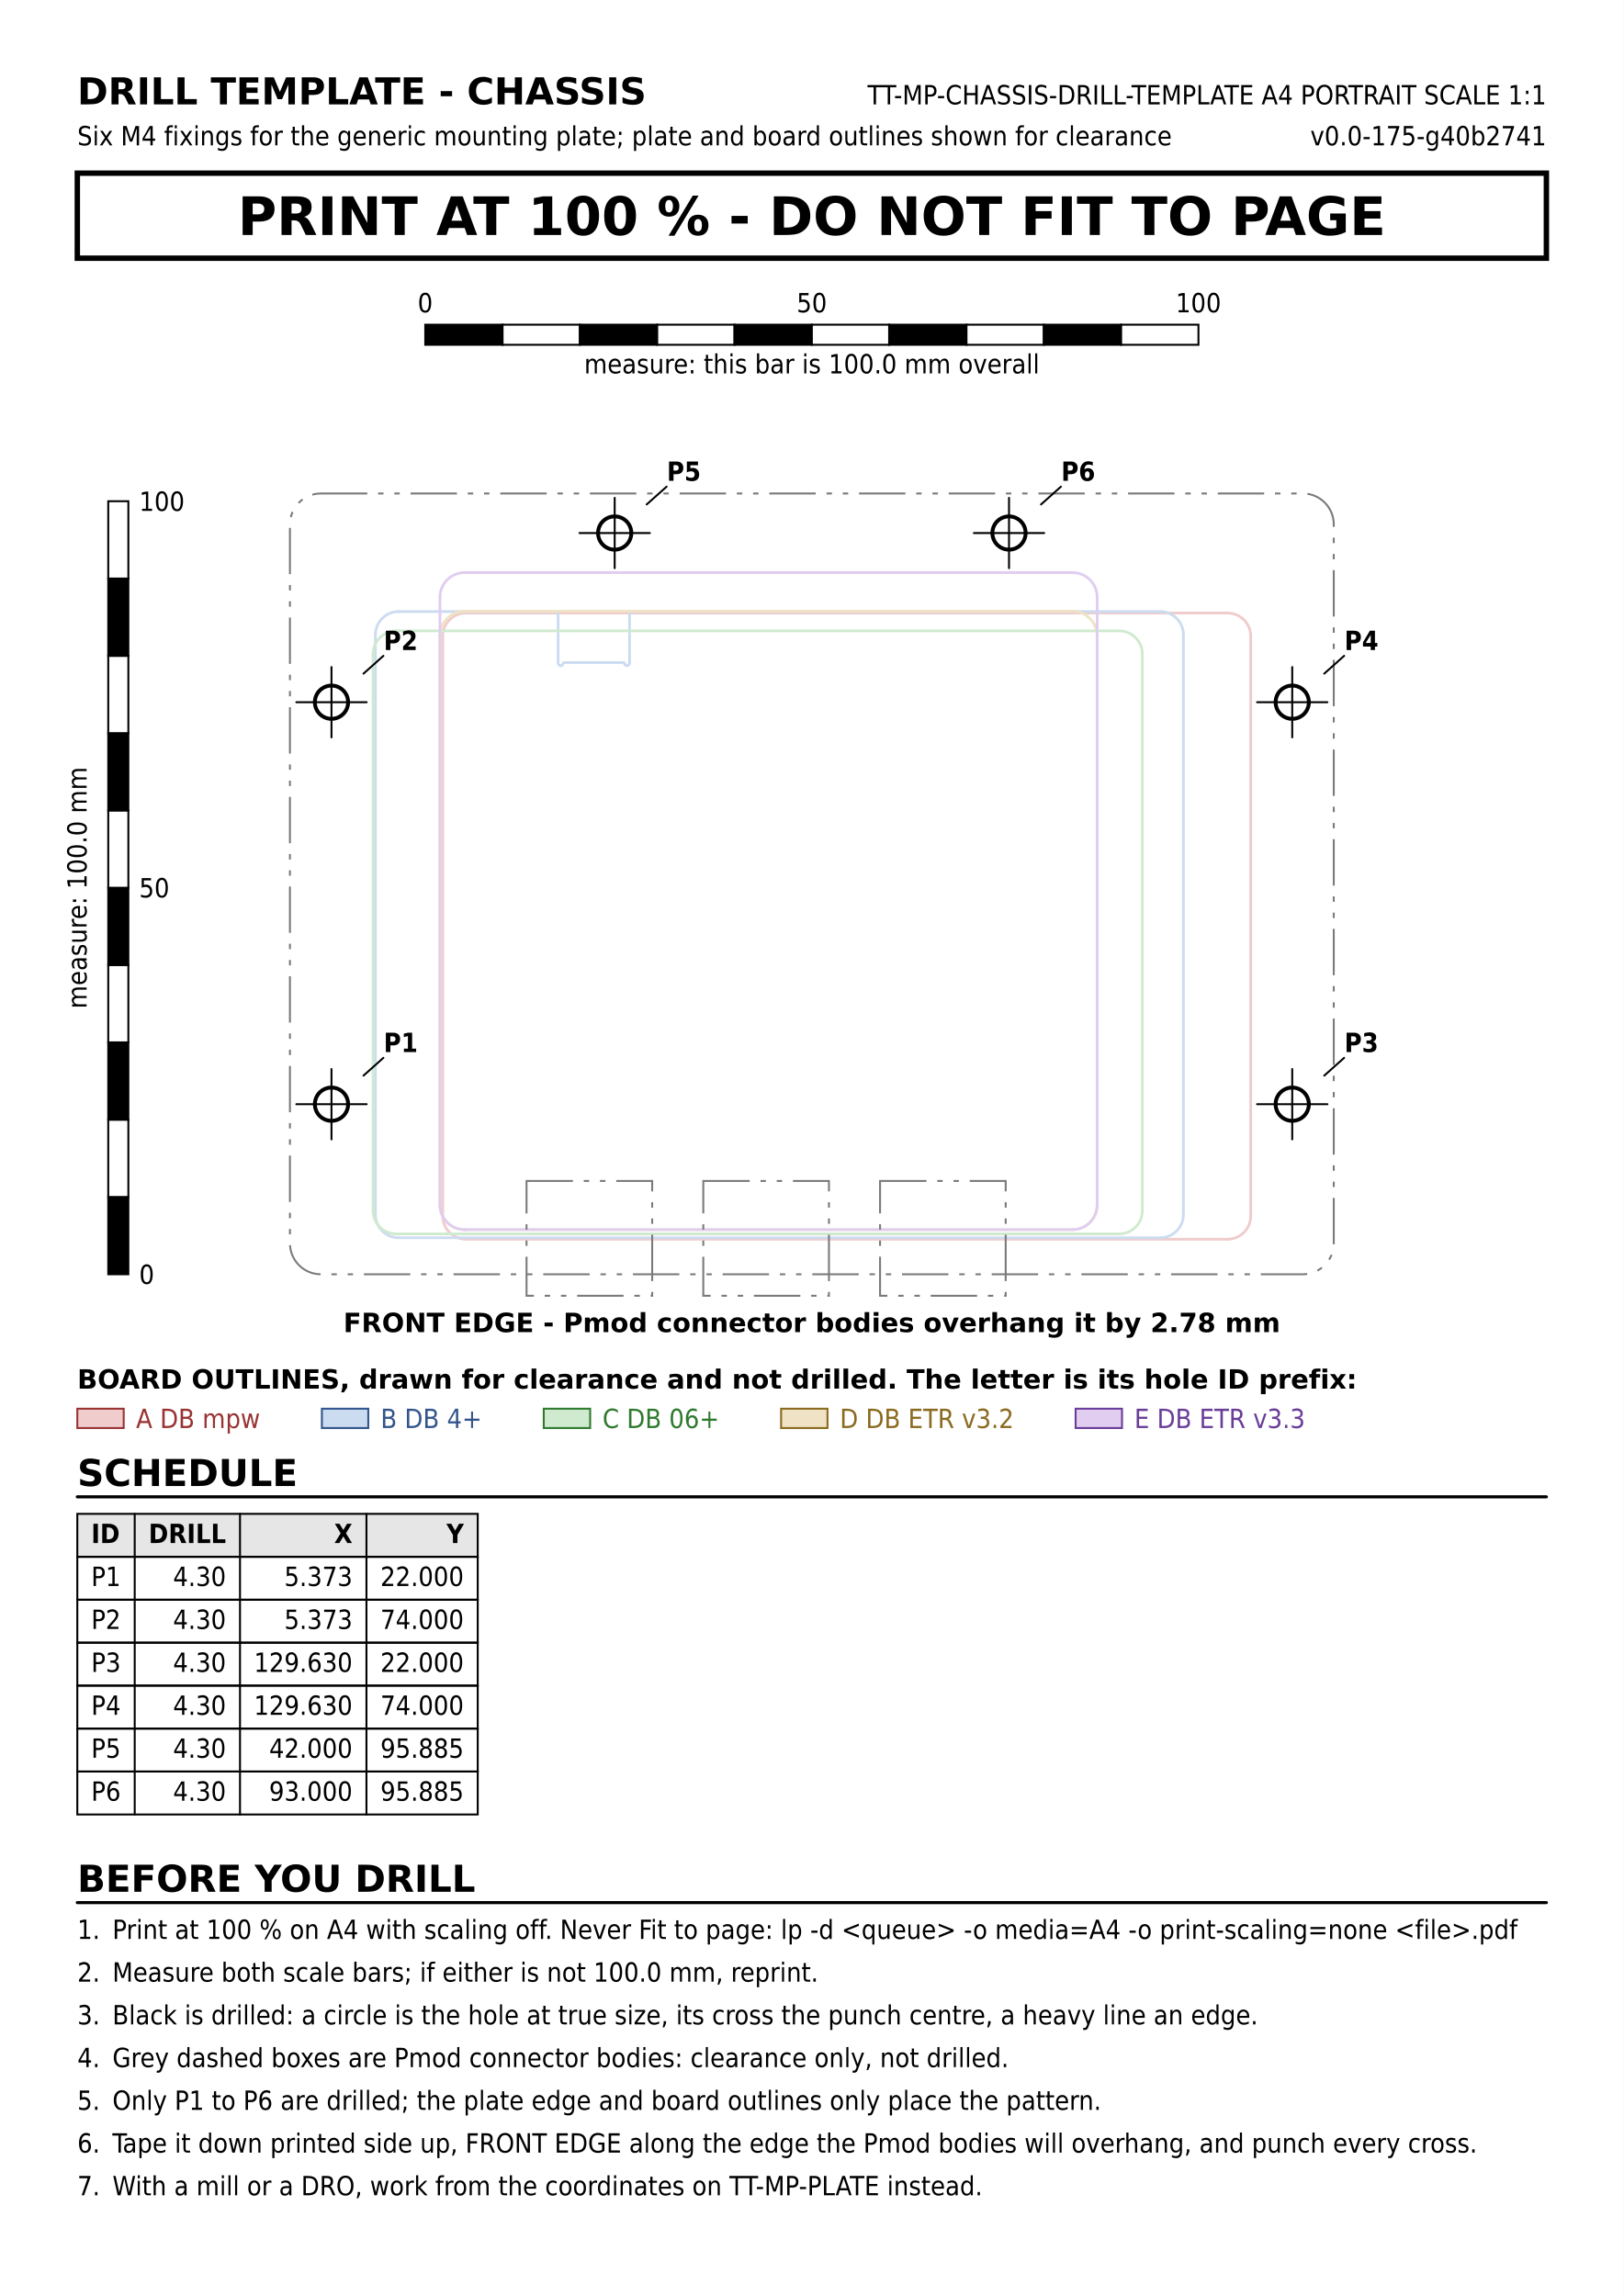
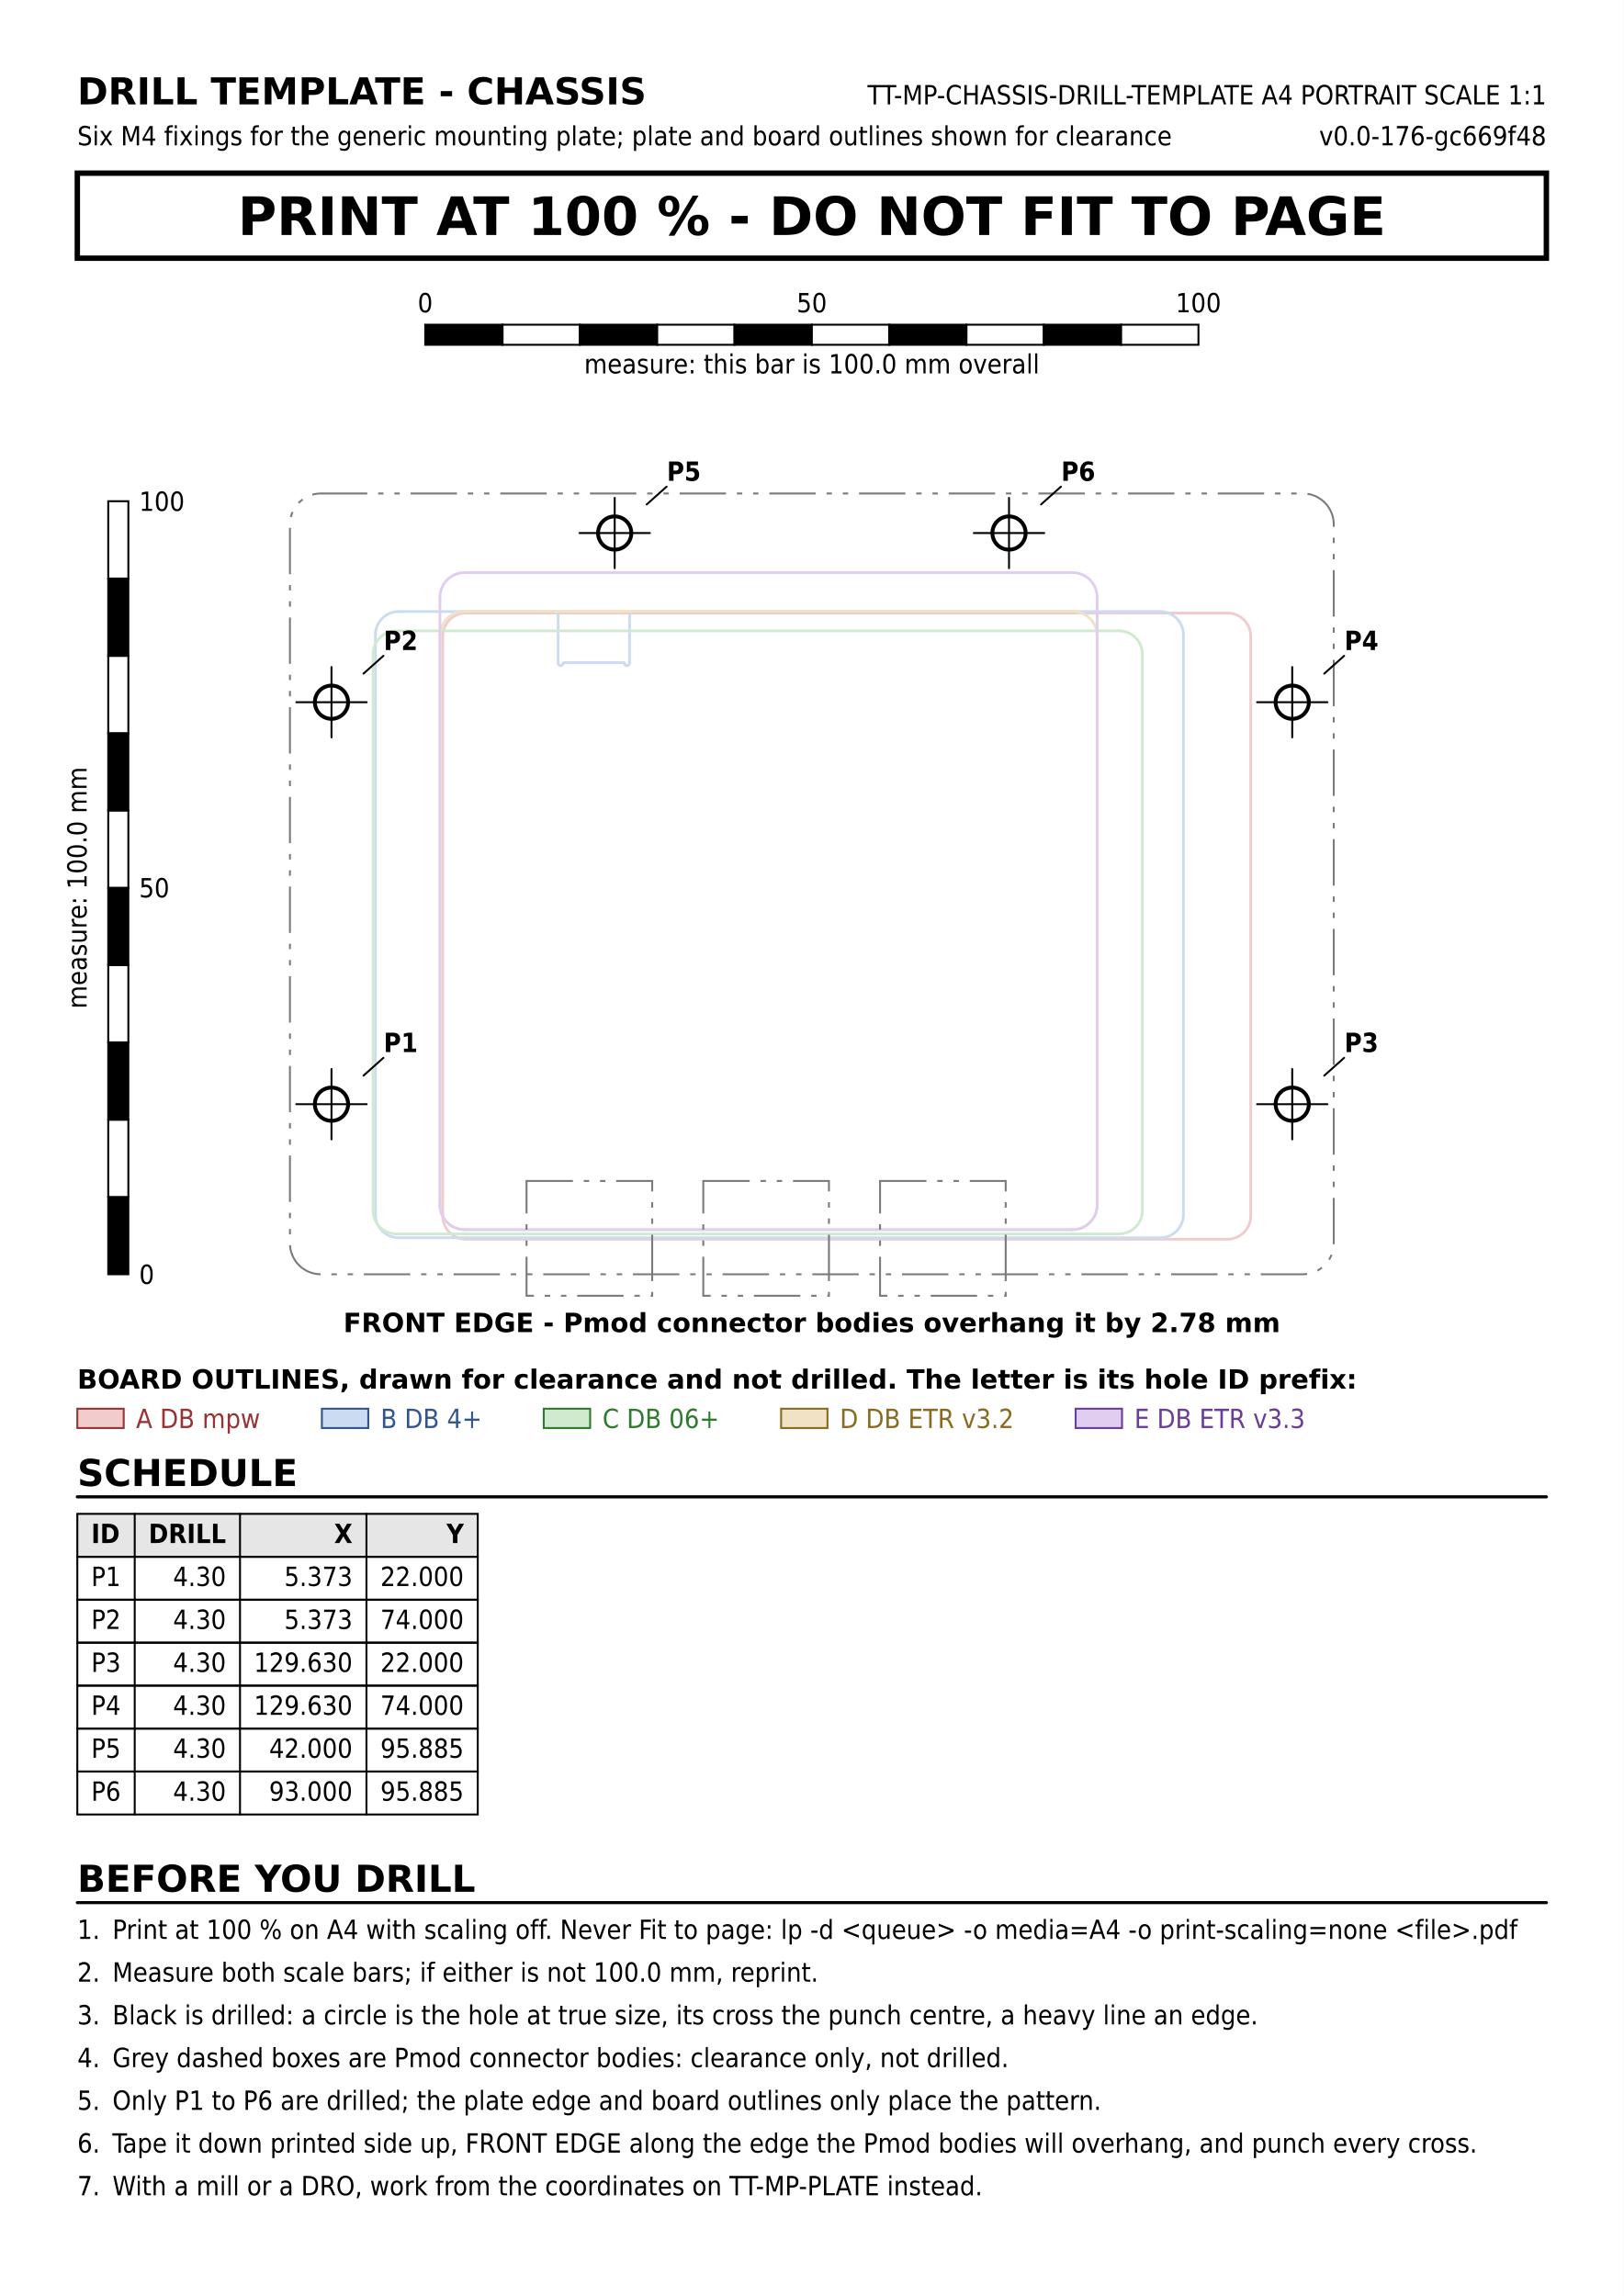
<svg xmlns="http://www.w3.org/2000/svg" version="1.1" width="210mm" height="297mm" viewBox="0 0 210 297">
  <rect width="100%" height="100%" fill="#ffffff" />
  <text x="10" y="13.5" font-family="DejaVu Sans, Liberation Sans, sans-serif" font-size="4.801" fill="#000000" text-anchor="start" font-weight="bold">DRILL TEMPLATE - CHASSIS</text>
  <text x="200" y="13.5" font-family="DejaVu Sans Condensed, DejaVu Sans, Liberation Sans, sans-serif" font-size="3.429" fill="#000000" text-anchor="end">TT-MP-CHASSIS-DRILL-TEMPLATE    A4 PORTRAIT    SCALE 1:1</text>
  <text x="10" y="18.8" font-family="DejaVu Sans Condensed, DejaVu Sans, Liberation Sans, sans-serif" font-size="3.429" fill="#000000" text-anchor="start">Six M4 fixings for the generic mounting plate; plate and board outlines shown for clearance</text>
-   <text x="200" y="18.8" font-family="DejaVu Sans Condensed, DejaVu Sans, Liberation Sans, sans-serif" font-size="3.429" fill="#000000" text-anchor="end">v0.0-175-g40b2741</text>
+   <text x="200" y="18.8" font-family="DejaVu Sans Condensed, DejaVu Sans, Liberation Sans, sans-serif" font-size="3.429" fill="#000000" text-anchor="end">v0.0-176-gc669f48</text>
  <rect x="10" y="22.4" width="190" height="11" fill="none" stroke="#000000" stroke-width="0.7" />
  <text x="105" y="30.4" font-family="DejaVu Sans, Liberation Sans, sans-serif" font-size="6.859" fill="#000000" text-anchor="middle" font-weight="bold">PRINT AT 100 %   -   DO NOT FIT TO PAGE</text>
  <rect x="55" y="42" width="10" height="2.6" fill="#000000" stroke="#000000" stroke-width="0.25" />
  <rect x="65" y="42" width="10" height="2.6" fill="#ffffff" stroke="#000000" stroke-width="0.25" />
  <rect x="75" y="42" width="10" height="2.6" fill="#000000" stroke="#000000" stroke-width="0.25" />
  <rect x="85" y="42" width="10" height="2.6" fill="#ffffff" stroke="#000000" stroke-width="0.25" />
  <rect x="95" y="42" width="10" height="2.6" fill="#000000" stroke="#000000" stroke-width="0.25" />
  <rect x="105" y="42" width="10" height="2.6" fill="#ffffff" stroke="#000000" stroke-width="0.25" />
  <rect x="115" y="42" width="10" height="2.6" fill="#000000" stroke="#000000" stroke-width="0.25" />
  <rect x="125" y="42" width="10" height="2.6" fill="#ffffff" stroke="#000000" stroke-width="0.25" />
  <rect x="135" y="42" width="10" height="2.6" fill="#000000" stroke="#000000" stroke-width="0.25" />
  <rect x="145" y="42" width="10" height="2.6" fill="#ffffff" stroke="#000000" stroke-width="0.25" />
  <text x="55" y="40.4" font-family="DejaVu Sans Condensed, DejaVu Sans, Liberation Sans, sans-serif" font-size="3.429" fill="#000000" text-anchor="middle">0</text>
  <text x="105" y="40.4" font-family="DejaVu Sans Condensed, DejaVu Sans, Liberation Sans, sans-serif" font-size="3.429" fill="#000000" text-anchor="middle">50</text>
  <text x="155" y="40.4" font-family="DejaVu Sans Condensed, DejaVu Sans, Liberation Sans, sans-serif" font-size="3.429" fill="#000000" text-anchor="middle">100</text>
  <text x="105" y="48.3" font-family="DejaVu Sans Condensed, DejaVu Sans, Liberation Sans, sans-serif" font-size="3.429" fill="#000000" text-anchor="middle">measure: this bar is 100.0 mm overall</text>
  <line x1="60.26" y1="79.299" x2="158.76" y2="79.299" stroke="#f0cccc" stroke-width="0.35" stroke-linecap="round" />
  <line x1="158.76" y1="160.299" x2="60.26" y2="160.299" stroke="#f0cccc" stroke-width="0.35" stroke-linecap="round" />
  <line x1="161.76" y1="82.299" x2="161.76" y2="157.299" stroke="#f0cccc" stroke-width="0.35" stroke-linecap="round" />
  <line x1="57.26" y1="157.299" x2="57.26" y2="82.299" stroke="#f0cccc" stroke-width="0.35" stroke-linecap="round" />
  <path d="M 158.76 79.299 A 3 3 0 0 1 161.76 82.299" fill="none" stroke="#f0cccc" stroke-width="0.35" stroke-linejoin="round" stroke-linecap="round" />
  <path d="M 60.26 160.299 A 3 3 0 0 1 57.26 157.299" fill="none" stroke="#f0cccc" stroke-width="0.35" stroke-linejoin="round" stroke-linecap="round" />
  <path d="M 57.26 82.299 A 3 3 0 0 1 60.26 79.299" fill="none" stroke="#f0cccc" stroke-width="0.35" stroke-linejoin="round" stroke-linecap="round" />
  <path d="M 161.76 157.299 A 3 3 0 0 1 158.76 160.299" fill="none" stroke="#f0cccc" stroke-width="0.35" stroke-linejoin="round" stroke-linecap="round" />
  <line x1="81.825" y1="79.109" x2="150.055" y2="79.109" stroke="#ccdcf0" stroke-width="0.35" stroke-linecap="round" />
  <line x1="150.055" y1="160.109" x2="51.555" y2="160.109" stroke="#ccdcf0" stroke-width="0.35" stroke-linecap="round" />
  <line x1="153.055" y1="82.109" x2="153.055" y2="157.109" stroke="#ccdcf0" stroke-width="0.35" stroke-linecap="round" />
  <line x1="71.785" y1="79.109" x2="51.555" y2="79.109" stroke="#ccdcf0" stroke-width="0.35" stroke-linecap="round" />
  <line x1="48.555" y1="157.109" x2="48.555" y2="82.109" stroke="#ccdcf0" stroke-width="0.35" stroke-linecap="round" />
  <line x1="72.185" y1="85.71" x2="72.185" y2="79.51" stroke="#ccdcf0" stroke-width="0.35" stroke-linecap="round" />
  <line x1="80.625" y1="85.71" x2="72.985" y2="85.71" stroke="#ccdcf0" stroke-width="0.35" stroke-linecap="round" />
  <line x1="81.425" y1="79.51" x2="81.425" y2="85.71" stroke="#ccdcf0" stroke-width="0.35" stroke-linecap="round" />
  <path d="M 71.785 79.109 A 0.4 0.4 0 0 1 72.185 79.51" fill="none" stroke="#ccdcf0" stroke-width="0.35" stroke-linejoin="round" stroke-linecap="round" />
  <path d="M 81.425 79.51 A 0.4 0.4 0 0 1 81.825 79.109" fill="none" stroke="#ccdcf0" stroke-width="0.35" stroke-linejoin="round" stroke-linecap="round" />
  <path d="M 150.055 79.109 A 3 3 0 0 1 153.055 82.109" fill="none" stroke="#ccdcf0" stroke-width="0.35" stroke-linejoin="round" stroke-linecap="round" />
  <path d="M 51.555 160.109 A 3 3 0 0 1 48.555 157.109" fill="none" stroke="#ccdcf0" stroke-width="0.35" stroke-linejoin="round" stroke-linecap="round" />
  <path d="M 48.555 82.109 A 3 3 0 0 1 51.555 79.109" fill="none" stroke="#ccdcf0" stroke-width="0.35" stroke-linejoin="round" stroke-linecap="round" />
  <path d="M 153.055 157.109 A 3 3 0 0 1 150.055 160.109" fill="none" stroke="#ccdcf0" stroke-width="0.35" stroke-linejoin="round" stroke-linecap="round" />
  <path d="M 72.51 86.109 A 0.364 0.364 0 0 1 72.185 85.71" fill="none" stroke="#ccdcf0" stroke-width="0.35" stroke-linejoin="round" stroke-linecap="round" />
  <path d="M 72.835 85.829 A 0.303 0.303 0 0 1 72.51 86.109" fill="none" stroke="#ccdcf0" stroke-width="0.35" stroke-linejoin="round" stroke-linecap="round" />
  <path d="M 72.835 85.829 A 0.136 0.136 0 0 1 72.985 85.71" fill="none" stroke="#ccdcf0" stroke-width="0.35" stroke-linejoin="round" stroke-linecap="round" />
  <path d="M 80.625 85.71 A 0.136 0.136 0 0 1 80.775 85.829" fill="none" stroke="#ccdcf0" stroke-width="0.35" stroke-linejoin="round" stroke-linecap="round" />
  <path d="M 81.1 86.109 A 0.303 0.303 0 0 1 80.775 85.829" fill="none" stroke="#ccdcf0" stroke-width="0.35" stroke-linejoin="round" stroke-linecap="round" />
  <path d="M 81.425 85.71 A 0.364 0.364 0 0 1 81.1 86.109" fill="none" stroke="#ccdcf0" stroke-width="0.35" stroke-linejoin="round" stroke-linecap="round" />
  <line x1="51.245" y1="81.609" x2="144.745" y2="81.609" stroke="#cfeacf" stroke-width="0.35" stroke-linecap="round" />
  <line x1="144.745" y1="159.609" x2="51.245" y2="159.609" stroke="#cfeacf" stroke-width="0.35" stroke-linecap="round" />
  <line x1="147.745" y1="84.609" x2="147.745" y2="156.609" stroke="#cfeacf" stroke-width="0.35" stroke-linecap="round" />
  <line x1="48.245" y1="156.609" x2="48.245" y2="84.609" stroke="#cfeacf" stroke-width="0.35" stroke-linecap="round" />
  <path d="M 144.745 81.609 A 3 3 0 0 1 147.745 84.609" fill="none" stroke="#cfeacf" stroke-width="0.35" stroke-linejoin="round" stroke-linecap="round" />
  <path d="M 51.245 159.609 A 3 3 0 0 1 48.245 156.609" fill="none" stroke="#cfeacf" stroke-width="0.35" stroke-linejoin="round" stroke-linecap="round" />
  <path d="M 48.245 84.609 A 3 3 0 0 1 51.245 81.609" fill="none" stroke="#cfeacf" stroke-width="0.35" stroke-linejoin="round" stroke-linecap="round" />
  <path d="M 147.745 156.609 A 3 3 0 0 1 144.745 159.609" fill="none" stroke="#cfeacf" stroke-width="0.35" stroke-linejoin="round" stroke-linecap="round" />
  <line x1="138.7" y1="159.065" x2="60.1" y2="159.065" stroke="#f0e2c4" stroke-width="0.35" stroke-linecap="round" />
  <line x1="56.9" y1="155.864" x2="56.9" y2="82.264" stroke="#f0e2c4" stroke-width="0.35" stroke-linecap="round" />
  <line x1="141.9" y1="82.264" x2="141.9" y2="155.864" stroke="#f0e2c4" stroke-width="0.35" stroke-linecap="round" />
  <line x1="60.1" y1="79.064" x2="138.7" y2="79.064" stroke="#f0e2c4" stroke-width="0.35" stroke-linecap="round" />
  <path d="M 60.1 159.065 A 3.2 3.2 0 0 1 56.9 155.864" fill="none" stroke="#f0e2c4" stroke-width="0.35" stroke-linejoin="round" stroke-linecap="round" />
  <path d="M 141.9 155.864 A 3.2 3.2 0 0 1 138.7 159.065" fill="none" stroke="#f0e2c4" stroke-width="0.35" stroke-linejoin="round" stroke-linecap="round" />
  <path d="M 138.7 79.064 A 3.2 3.2 0 0 1 141.9 82.264" fill="none" stroke="#f0e2c4" stroke-width="0.35" stroke-linejoin="round" stroke-linecap="round" />
  <path d="M 56.9 82.264 A 3.2 3.2 0 0 1 60.1 79.064" fill="none" stroke="#f0e2c4" stroke-width="0.35" stroke-linejoin="round" stroke-linecap="round" />
  <line x1="56.9" y1="155.864" x2="56.9" y2="77.264" stroke="#e0cdf0" stroke-width="0.35" stroke-linecap="round" />
  <line x1="60.1" y1="74.064" x2="138.7" y2="74.064" stroke="#e0cdf0" stroke-width="0.35" stroke-linecap="round" />
  <line x1="138.7" y1="159.065" x2="60.1" y2="159.065" stroke="#e0cdf0" stroke-width="0.35" stroke-linecap="round" />
  <line x1="141.9" y1="77.264" x2="141.9" y2="155.864" stroke="#e0cdf0" stroke-width="0.35" stroke-linecap="round" />
  <path d="M 56.9 77.264 A 3.2 3.2 0 0 1 60.1 74.064" fill="none" stroke="#e0cdf0" stroke-width="0.35" stroke-linejoin="round" stroke-linecap="round" />
  <path d="M 60.1 159.065 A 3.2 3.2 0 0 1 56.9 155.864" fill="none" stroke="#e0cdf0" stroke-width="0.35" stroke-linejoin="round" stroke-linecap="round" />
  <path d="M 138.7 74.064 A 3.2 3.2 0 0 1 141.9 77.264" fill="none" stroke="#e0cdf0" stroke-width="0.35" stroke-linejoin="round" stroke-linecap="round" />
  <path d="M 141.9 155.864 A 3.2 3.2 0 0 1 138.7 159.065" fill="none" stroke="#e0cdf0" stroke-width="0.35" stroke-linejoin="round" stroke-linecap="round" />
  <rect x="68.1" y="152.764" width="16.25" height="14.85" fill="none" stroke="#7a7a7a" stroke-width="0.25" stroke-dasharray="6.0,1.4,0.7,1.4,0.7,1.4" />
  <rect x="90.96" y="152.764" width="16.25" height="14.85" fill="none" stroke="#7a7a7a" stroke-width="0.25" stroke-dasharray="6.0,1.4,0.7,1.4,0.7,1.4" />
  <rect x="113.82" y="152.764" width="16.25" height="14.85" fill="none" stroke="#7a7a7a" stroke-width="0.25" stroke-dasharray="6.0,1.4,0.7,1.4,0.7,1.4" />
  <rect x="37.5" y="63.834" width="135" height="101" fill="none" stroke="#7a7a7a" stroke-width="0.25" stroke-dasharray="6.0,1.4,0.7,1.4,0.7,1.4" rx="4" ry="4" />
  <circle cx="42.873" cy="142.834" r="2.15" fill="#ffffff" stroke="#000000" stroke-width="0.5" />
  <line x1="38.323" y1="142.834" x2="47.423" y2="142.834" stroke="#000000" stroke-width="0.25" stroke-linecap="round" />
  <line x1="42.873" y1="147.385" x2="42.873" y2="138.285" stroke="#000000" stroke-width="0.25" stroke-linecap="round" />
  <circle cx="42.873" cy="90.835" r="2.15" fill="#ffffff" stroke="#000000" stroke-width="0.5" />
  <line x1="38.323" y1="90.835" x2="47.423" y2="90.835" stroke="#000000" stroke-width="0.25" stroke-linecap="round" />
  <line x1="42.873" y1="95.385" x2="42.873" y2="86.284" stroke="#000000" stroke-width="0.25" stroke-linecap="round" />
  <circle cx="167.13" cy="142.834" r="2.15" fill="#ffffff" stroke="#000000" stroke-width="0.5" />
  <line x1="162.58" y1="142.834" x2="171.68" y2="142.834" stroke="#000000" stroke-width="0.25" stroke-linecap="round" />
  <line x1="167.13" y1="147.385" x2="167.13" y2="138.285" stroke="#000000" stroke-width="0.25" stroke-linecap="round" />
  <circle cx="167.13" cy="90.835" r="2.15" fill="#ffffff" stroke="#000000" stroke-width="0.5" />
  <line x1="162.58" y1="90.835" x2="171.68" y2="90.835" stroke="#000000" stroke-width="0.25" stroke-linecap="round" />
  <line x1="167.13" y1="95.385" x2="167.13" y2="86.284" stroke="#000000" stroke-width="0.25" stroke-linecap="round" />
  <circle cx="79.5" cy="68.95" r="2.15" fill="#ffffff" stroke="#000000" stroke-width="0.5" />
  <line x1="74.95" y1="68.95" x2="84.05" y2="68.95" stroke="#000000" stroke-width="0.25" stroke-linecap="round" />
  <line x1="79.5" y1="73.499" x2="79.5" y2="64.4" stroke="#000000" stroke-width="0.25" stroke-linecap="round" />
  <circle cx="130.5" cy="68.95" r="2.15" fill="#ffffff" stroke="#000000" stroke-width="0.5" />
  <line x1="125.95" y1="68.95" x2="135.05" y2="68.95" stroke="#000000" stroke-width="0.25" stroke-linecap="round" />
  <line x1="130.5" y1="73.499" x2="130.5" y2="64.4" stroke="#000000" stroke-width="0.25" stroke-linecap="round" />
  <text x="105" y="172.315" font-family="DejaVu Sans, Liberation Sans, sans-serif" font-size="3.429" fill="#000000" text-anchor="middle" font-weight="bold">FRONT EDGE   -   Pmod connector bodies overhang it by 2.78 mm</text>
  <line x1="47.012" y1="139.137" x2="49.587" y2="136.836" stroke="#000000" stroke-width="0.25" stroke-linecap="round" />
  <text x="51.827" y="136.084" font-family="DejaVu Sans Condensed, DejaVu Sans, Liberation Sans, sans-serif" font-size="3.429" fill="#000000" text-anchor="middle" font-weight="bold">P1</text>
  <line x1="47.012" y1="87.137" x2="49.587" y2="84.836" stroke="#000000" stroke-width="0.25" stroke-linecap="round" />
  <text x="51.827" y="84.085" font-family="DejaVu Sans Condensed, DejaVu Sans, Liberation Sans, sans-serif" font-size="3.429" fill="#000000" text-anchor="middle" font-weight="bold">P2</text>
  <line x1="171.269" y1="139.137" x2="173.844" y2="136.836" stroke="#000000" stroke-width="0.25" stroke-linecap="round" />
  <text x="176.084" y="136.084" font-family="DejaVu Sans Condensed, DejaVu Sans, Liberation Sans, sans-serif" font-size="3.429" fill="#000000" text-anchor="middle" font-weight="bold">P3</text>
  <line x1="171.269" y1="87.137" x2="173.844" y2="84.836" stroke="#000000" stroke-width="0.25" stroke-linecap="round" />
  <text x="176.084" y="84.085" font-family="DejaVu Sans Condensed, DejaVu Sans, Liberation Sans, sans-serif" font-size="3.429" fill="#000000" text-anchor="middle" font-weight="bold">P4</text>
  <line x1="83.639" y1="65.252" x2="86.214" y2="62.951" stroke="#000000" stroke-width="0.25" stroke-linecap="round" />
  <text x="88.454" y="62.2" font-family="DejaVu Sans Condensed, DejaVu Sans, Liberation Sans, sans-serif" font-size="3.429" fill="#000000" text-anchor="middle" font-weight="bold">P5</text>
  <line x1="134.639" y1="65.252" x2="137.214" y2="62.951" stroke="#000000" stroke-width="0.25" stroke-linecap="round" />
  <text x="139.454" y="62.2" font-family="DejaVu Sans Condensed, DejaVu Sans, Liberation Sans, sans-serif" font-size="3.429" fill="#000000" text-anchor="middle" font-weight="bold">P6</text>
  <rect x="14" y="154.834" width="2.6" height="10" fill="#000000" stroke="#000000" stroke-width="0.25" />
  <rect x="14" y="144.834" width="2.6" height="10" fill="#ffffff" stroke="#000000" stroke-width="0.25" />
  <rect x="14" y="134.834" width="2.6" height="10" fill="#000000" stroke="#000000" stroke-width="0.25" />
  <rect x="14" y="124.835" width="2.6" height="10" fill="#ffffff" stroke="#000000" stroke-width="0.25" />
  <rect x="14" y="114.835" width="2.6" height="10" fill="#000000" stroke="#000000" stroke-width="0.25" />
  <rect x="14" y="104.835" width="2.6" height="10" fill="#ffffff" stroke="#000000" stroke-width="0.25" />
  <rect x="14" y="94.835" width="2.6" height="10" fill="#000000" stroke="#000000" stroke-width="0.25" />
  <rect x="14" y="84.835" width="2.6" height="10" fill="#ffffff" stroke="#000000" stroke-width="0.25" />
  <rect x="14" y="74.835" width="2.6" height="10" fill="#000000" stroke="#000000" stroke-width="0.25" />
  <rect x="14" y="64.835" width="2.6" height="10" fill="#ffffff" stroke="#000000" stroke-width="0.25" />
  <text x="18" y="166.084" font-family="DejaVu Sans Condensed, DejaVu Sans, Liberation Sans, sans-serif" font-size="3.429" fill="#000000" text-anchor="start">0</text>
  <text x="18" y="116.085" font-family="DejaVu Sans Condensed, DejaVu Sans, Liberation Sans, sans-serif" font-size="3.429" fill="#000000" text-anchor="start">50</text>
  <text x="18" y="66.085" font-family="DejaVu Sans Condensed, DejaVu Sans, Liberation Sans, sans-serif" font-size="3.429" fill="#000000" text-anchor="start">100</text>
  <text x="11.2" y="114.835" font-family="DejaVu Sans Condensed, DejaVu Sans, Liberation Sans, sans-serif" font-size="3.429" fill="#000000" text-anchor="middle" transform="rotate(-90 11.2 114.8345)">measure: 100.0 mm</text>
  <text x="10" y="179.624" font-family="DejaVu Sans, Liberation Sans, sans-serif" font-size="3.429" fill="#000000" text-anchor="start" font-weight="bold">BOARD OUTLINES, drawn for clearance and not drilled. The letter is its hole ID prefix:</text>
  <rect x="10" y="182.224" width="6" height="2.5" fill="#f0cccc" stroke="#993333" stroke-width="0.25" />
  <text x="17.6" y="184.724" font-family="DejaVu Sans Condensed, DejaVu Sans, Liberation Sans, sans-serif" font-size="3.429" fill="#993333" text-anchor="start">A  DB mpw</text>
  <rect x="41.63" y="182.224" width="6" height="2.5" fill="#ccdcf0" stroke="#33558c" stroke-width="0.25" />
  <text x="49.23" y="184.724" font-family="DejaVu Sans Condensed, DejaVu Sans, Liberation Sans, sans-serif" font-size="3.429" fill="#33558c" text-anchor="start">B  DB 4+</text>
  <rect x="70.325" y="182.224" width="6" height="2.5" fill="#cfeacf" stroke="#2f7a2f" stroke-width="0.25" />
  <text x="77.925" y="184.724" font-family="DejaVu Sans Condensed, DejaVu Sans, Liberation Sans, sans-serif" font-size="3.429" fill="#2f7a2f" text-anchor="start">C  DB 06+</text>
  <rect x="101.022" y="182.224" width="6" height="2.5" fill="#f0e2c4" stroke="#8a6a1f" stroke-width="0.25" />
  <text x="108.622" y="184.724" font-family="DejaVu Sans Condensed, DejaVu Sans, Liberation Sans, sans-serif" font-size="3.429" fill="#8a6a1f" text-anchor="start">D  DB ETR v3.2</text>
  <rect x="139.115" y="182.224" width="6" height="2.5" fill="#e0cdf0" stroke="#6a3d99" stroke-width="0.25" />
  <text x="146.715" y="184.724" font-family="DejaVu Sans Condensed, DejaVu Sans, Liberation Sans, sans-serif" font-size="3.429" fill="#6a3d99" text-anchor="start">E  DB ETR v3.3</text>
  <text x="10" y="192.224" font-family="DejaVu Sans, Liberation Sans, sans-serif" font-size="4.801" fill="#000000" text-anchor="start" font-weight="bold">SCHEDULE</text>
  <line x1="10" y1="193.624" x2="200" y2="193.624" stroke="#000000" stroke-width="0.4" stroke-linecap="round" />
  <rect x="10" y="195.824" width="51.787" height="5.556" fill="#e6e6e6" stroke="#000000" stroke-width="0.25" />
  <text x="11.8" y="199.602" font-family="DejaVu Sans Condensed, DejaVu Sans, Liberation Sans, sans-serif" font-size="3.429" fill="#000000" text-anchor="start" font-weight="bold">ID</text>
  <text x="29.24" y="199.602" font-family="DejaVu Sans Condensed, DejaVu Sans, Liberation Sans, sans-serif" font-size="3.429" fill="#000000" text-anchor="end" font-weight="bold">DRILL</text>
  <text x="45.595" y="199.602" font-family="DejaVu Sans Condensed, DejaVu Sans, Liberation Sans, sans-serif" font-size="3.429" fill="#000000" text-anchor="end" font-weight="bold">X</text>
  <text x="59.987" y="199.602" font-family="DejaVu Sans Condensed, DejaVu Sans, Liberation Sans, sans-serif" font-size="3.429" fill="#000000" text-anchor="end" font-weight="bold">Y</text>
  <rect x="10" y="201.379" width="51.787" height="5.556" fill="none" stroke="#000000" stroke-width="0.25" />
  <text x="11.8" y="205.157" font-family="DejaVu Sans Condensed, DejaVu Sans, Liberation Sans, sans-serif" font-size="3.429" fill="#000000" text-anchor="start">P1</text>
  <text x="29.24" y="205.157" font-family="DejaVu Sans Condensed, DejaVu Sans, Liberation Sans, sans-serif" font-size="3.429" fill="#000000" text-anchor="end">4.30</text>
  <text x="45.595" y="205.157" font-family="DejaVu Sans Condensed, DejaVu Sans, Liberation Sans, sans-serif" font-size="3.429" fill="#000000" text-anchor="end">5.373</text>
  <text x="59.987" y="205.157" font-family="DejaVu Sans Condensed, DejaVu Sans, Liberation Sans, sans-serif" font-size="3.429" fill="#000000" text-anchor="end">22.000</text>
  <rect x="10" y="206.935" width="51.787" height="5.556" fill="none" stroke="#000000" stroke-width="0.25" />
  <text x="11.8" y="210.713" font-family="DejaVu Sans Condensed, DejaVu Sans, Liberation Sans, sans-serif" font-size="3.429" fill="#000000" text-anchor="start">P2</text>
  <text x="29.24" y="210.713" font-family="DejaVu Sans Condensed, DejaVu Sans, Liberation Sans, sans-serif" font-size="3.429" fill="#000000" text-anchor="end">4.30</text>
  <text x="45.595" y="210.713" font-family="DejaVu Sans Condensed, DejaVu Sans, Liberation Sans, sans-serif" font-size="3.429" fill="#000000" text-anchor="end">5.373</text>
  <text x="59.987" y="210.713" font-family="DejaVu Sans Condensed, DejaVu Sans, Liberation Sans, sans-serif" font-size="3.429" fill="#000000" text-anchor="end">74.000</text>
  <rect x="10" y="212.49" width="51.787" height="5.556" fill="none" stroke="#000000" stroke-width="0.25" />
  <text x="11.8" y="216.268" font-family="DejaVu Sans Condensed, DejaVu Sans, Liberation Sans, sans-serif" font-size="3.429" fill="#000000" text-anchor="start">P3</text>
  <text x="29.24" y="216.268" font-family="DejaVu Sans Condensed, DejaVu Sans, Liberation Sans, sans-serif" font-size="3.429" fill="#000000" text-anchor="end">4.30</text>
  <text x="45.595" y="216.268" font-family="DejaVu Sans Condensed, DejaVu Sans, Liberation Sans, sans-serif" font-size="3.429" fill="#000000" text-anchor="end">129.630</text>
  <text x="59.987" y="216.268" font-family="DejaVu Sans Condensed, DejaVu Sans, Liberation Sans, sans-serif" font-size="3.429" fill="#000000" text-anchor="end">22.000</text>
  <rect x="10" y="218.046" width="51.787" height="5.556" fill="none" stroke="#000000" stroke-width="0.25" />
  <text x="11.8" y="221.824" font-family="DejaVu Sans Condensed, DejaVu Sans, Liberation Sans, sans-serif" font-size="3.429" fill="#000000" text-anchor="start">P4</text>
  <text x="29.24" y="221.824" font-family="DejaVu Sans Condensed, DejaVu Sans, Liberation Sans, sans-serif" font-size="3.429" fill="#000000" text-anchor="end">4.30</text>
  <text x="45.595" y="221.824" font-family="DejaVu Sans Condensed, DejaVu Sans, Liberation Sans, sans-serif" font-size="3.429" fill="#000000" text-anchor="end">129.630</text>
  <text x="59.987" y="221.824" font-family="DejaVu Sans Condensed, DejaVu Sans, Liberation Sans, sans-serif" font-size="3.429" fill="#000000" text-anchor="end">74.000</text>
  <rect x="10" y="223.602" width="51.787" height="5.556" fill="none" stroke="#000000" stroke-width="0.25" />
  <text x="11.8" y="227.379" font-family="DejaVu Sans Condensed, DejaVu Sans, Liberation Sans, sans-serif" font-size="3.429" fill="#000000" text-anchor="start">P5</text>
  <text x="29.24" y="227.379" font-family="DejaVu Sans Condensed, DejaVu Sans, Liberation Sans, sans-serif" font-size="3.429" fill="#000000" text-anchor="end">4.30</text>
  <text x="45.595" y="227.379" font-family="DejaVu Sans Condensed, DejaVu Sans, Liberation Sans, sans-serif" font-size="3.429" fill="#000000" text-anchor="end">42.000</text>
  <text x="59.987" y="227.379" font-family="DejaVu Sans Condensed, DejaVu Sans, Liberation Sans, sans-serif" font-size="3.429" fill="#000000" text-anchor="end">95.885</text>
  <rect x="10" y="229.157" width="51.787" height="5.556" fill="none" stroke="#000000" stroke-width="0.25" />
  <text x="11.8" y="232.935" font-family="DejaVu Sans Condensed, DejaVu Sans, Liberation Sans, sans-serif" font-size="3.429" fill="#000000" text-anchor="start">P6</text>
  <text x="29.24" y="232.935" font-family="DejaVu Sans Condensed, DejaVu Sans, Liberation Sans, sans-serif" font-size="3.429" fill="#000000" text-anchor="end">4.30</text>
  <text x="45.595" y="232.935" font-family="DejaVu Sans Condensed, DejaVu Sans, Liberation Sans, sans-serif" font-size="3.429" fill="#000000" text-anchor="end">93.000</text>
  <text x="59.987" y="232.935" font-family="DejaVu Sans Condensed, DejaVu Sans, Liberation Sans, sans-serif" font-size="3.429" fill="#000000" text-anchor="end">95.885</text>
  <line x1="17.423" y1="195.824" x2="17.423" y2="234.713" stroke="#000000" stroke-width="0.25" stroke-linecap="round" />
  <line x1="31.04" y1="195.824" x2="31.04" y2="234.713" stroke="#000000" stroke-width="0.25" stroke-linecap="round" />
  <line x1="47.395" y1="195.824" x2="47.395" y2="234.713" stroke="#000000" stroke-width="0.25" stroke-linecap="round" />
  <text x="10" y="244.713" font-family="DejaVu Sans, Liberation Sans, sans-serif" font-size="4.801" fill="#000000" text-anchor="start" font-weight="bold">BEFORE YOU DRILL</text>
  <line x1="10" y1="246.113" x2="200" y2="246.113" stroke="#000000" stroke-width="0.4" stroke-linecap="round" />
  <text x="10" y="250.813" font-family="DejaVu Sans Condensed, DejaVu Sans, Liberation Sans, sans-serif" font-size="3.429" fill="#000000" text-anchor="start">1.</text>
  <text x="14.542" y="250.813" font-family="DejaVu Sans Condensed, DejaVu Sans, Liberation Sans, sans-serif" font-size="3.429" fill="#000000" text-anchor="start">Print at 100 % on A4 with scaling off. Never Fit to page: lp -d &lt;queue&gt; -o media=A4 -o print-scaling=none &lt;file&gt;.pdf</text>
  <text x="10" y="256.339" font-family="DejaVu Sans Condensed, DejaVu Sans, Liberation Sans, sans-serif" font-size="3.429" fill="#000000" text-anchor="start">2.</text>
  <text x="14.542" y="256.339" font-family="DejaVu Sans Condensed, DejaVu Sans, Liberation Sans, sans-serif" font-size="3.429" fill="#000000" text-anchor="start">Measure both scale bars; if either is not 100.0 mm, reprint.</text>
  <text x="10" y="261.866" font-family="DejaVu Sans Condensed, DejaVu Sans, Liberation Sans, sans-serif" font-size="3.429" fill="#000000" text-anchor="start">3.</text>
  <text x="14.542" y="261.866" font-family="DejaVu Sans Condensed, DejaVu Sans, Liberation Sans, sans-serif" font-size="3.429" fill="#000000" text-anchor="start">Black is drilled: a circle is the hole at true size, its cross the punch centre, a heavy line an edge.</text>
  <text x="10" y="267.393" font-family="DejaVu Sans Condensed, DejaVu Sans, Liberation Sans, sans-serif" font-size="3.429" fill="#000000" text-anchor="start">4.</text>
  <text x="14.542" y="267.393" font-family="DejaVu Sans Condensed, DejaVu Sans, Liberation Sans, sans-serif" font-size="3.429" fill="#000000" text-anchor="start">Grey dashed boxes are Pmod connector bodies: clearance only, not drilled.</text>
  <text x="10" y="272.92" font-family="DejaVu Sans Condensed, DejaVu Sans, Liberation Sans, sans-serif" font-size="3.429" fill="#000000" text-anchor="start">5.</text>
  <text x="14.542" y="272.92" font-family="DejaVu Sans Condensed, DejaVu Sans, Liberation Sans, sans-serif" font-size="3.429" fill="#000000" text-anchor="start">Only P1 to P6 are drilled; the plate edge and board outlines only place the pattern.</text>
  <text x="10" y="278.447" font-family="DejaVu Sans Condensed, DejaVu Sans, Liberation Sans, sans-serif" font-size="3.429" fill="#000000" text-anchor="start">6.</text>
  <text x="14.542" y="278.447" font-family="DejaVu Sans Condensed, DejaVu Sans, Liberation Sans, sans-serif" font-size="3.429" fill="#000000" text-anchor="start">Tape it down printed side up, FRONT EDGE along the edge the Pmod bodies will overhang, and punch every cross.</text>
  <text x="10" y="283.973" font-family="DejaVu Sans Condensed, DejaVu Sans, Liberation Sans, sans-serif" font-size="3.429" fill="#000000" text-anchor="start">7.</text>
  <text x="14.542" y="283.973" font-family="DejaVu Sans Condensed, DejaVu Sans, Liberation Sans, sans-serif" font-size="3.429" fill="#000000" text-anchor="start">With a mill or a DRO, work from the coordinates on TT-MP-PLATE instead.</text>
</svg>
